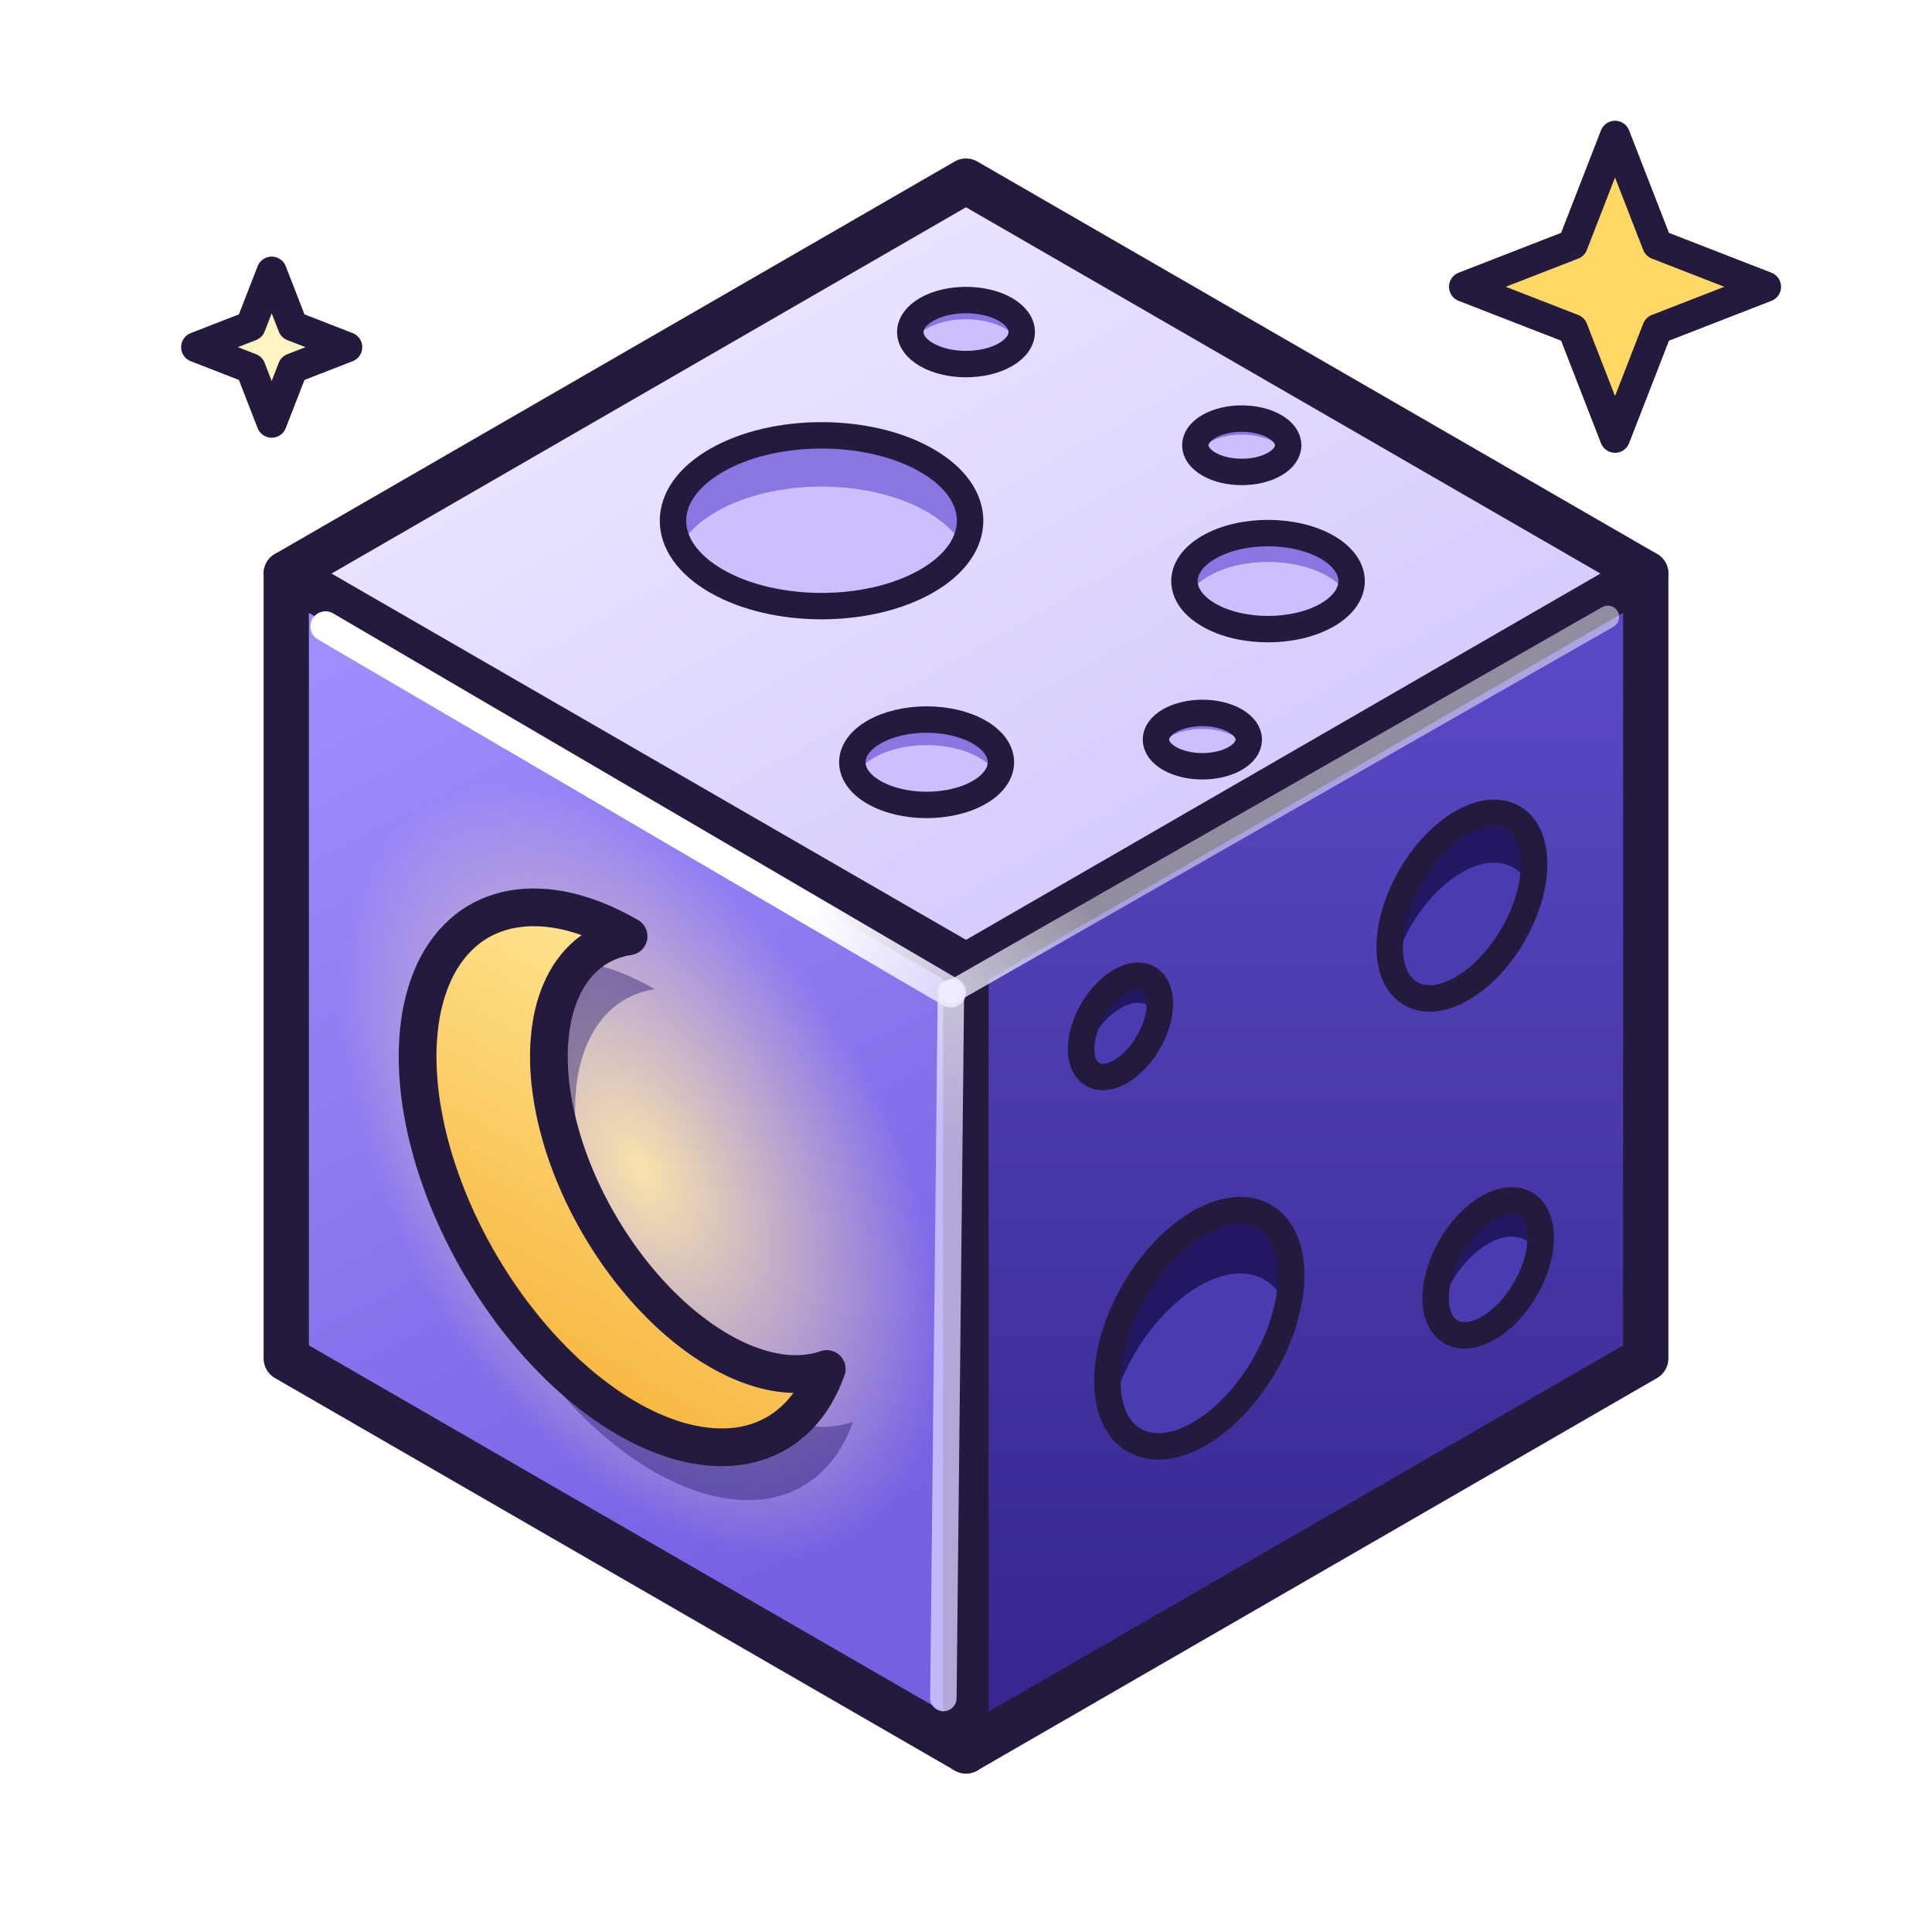
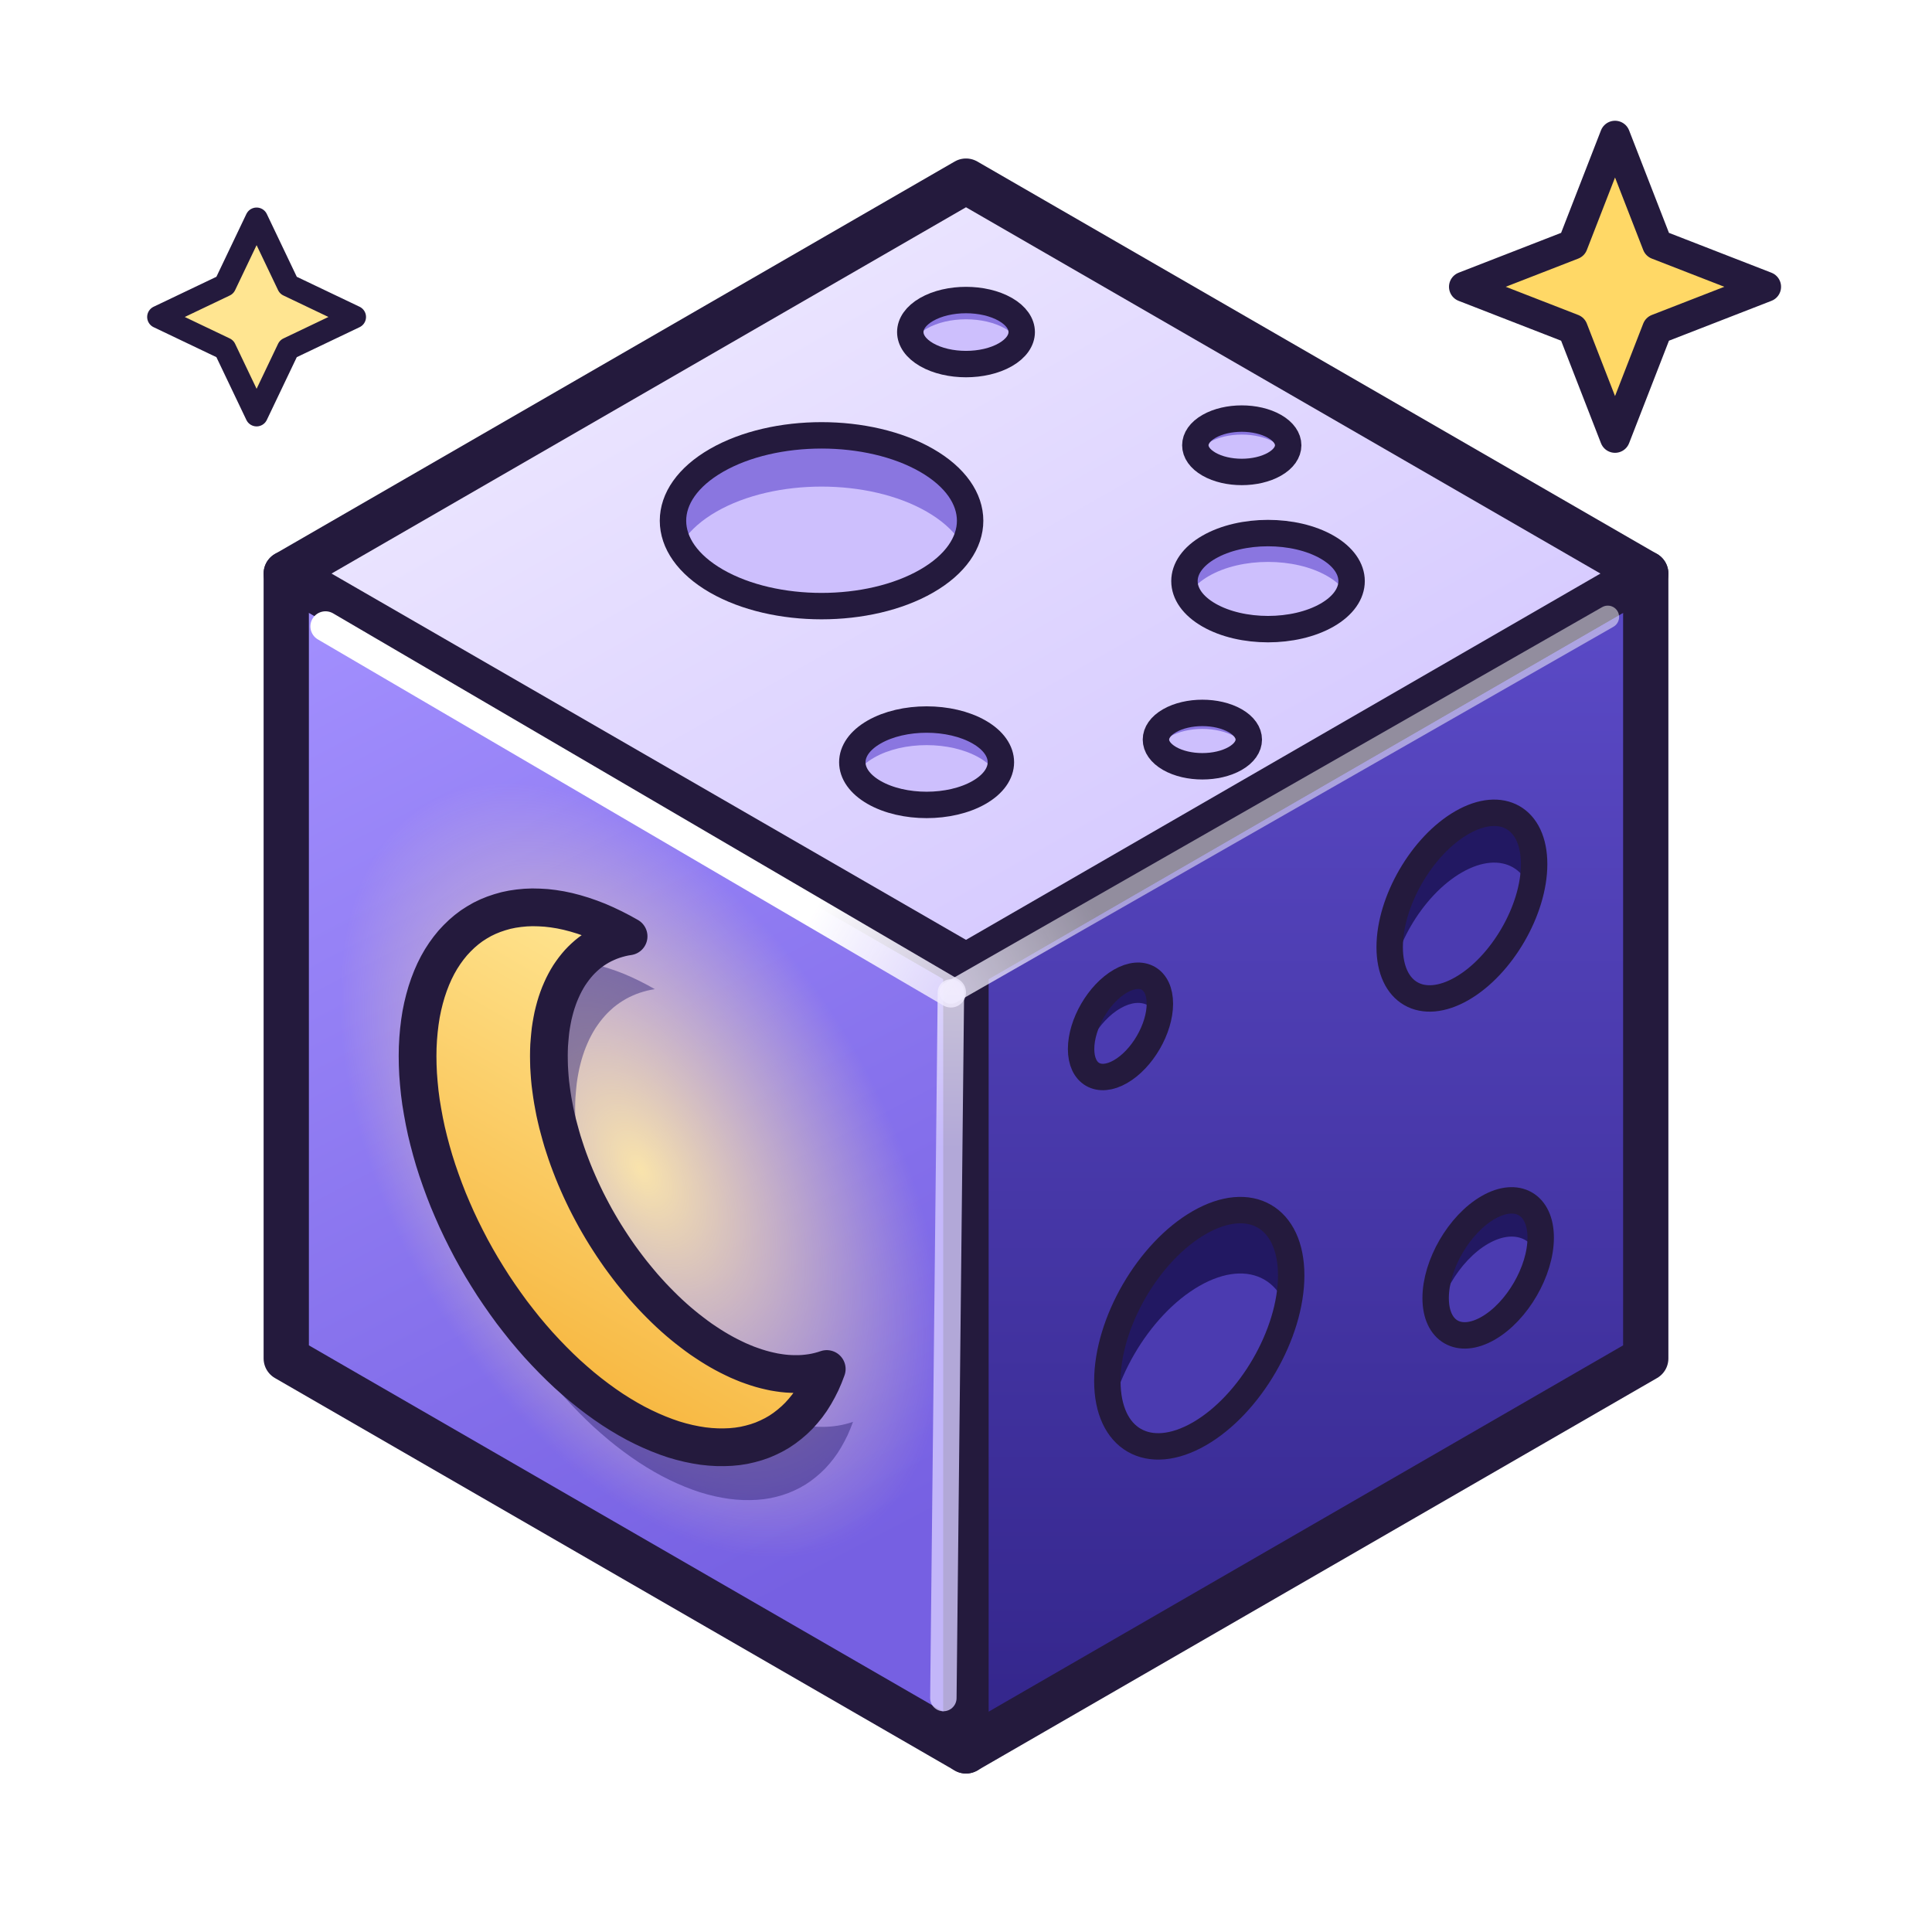
<svg xmlns="http://www.w3.org/2000/svg" viewBox="0 0 256 256" width="256" height="256">
  <defs>
    <linearGradient id="t" x1="0" y1="0" x2="1" y2="1">
      <stop offset="0" stop-color="#f4f0ff" />
      <stop offset="1" stop-color="#cdbfff" />
    </linearGradient>
    <linearGradient id="l" x1="0" y1="0" x2=".3" y2="1">
      <stop offset="0" stop-color="#a491ff" />
      <stop offset="1" stop-color="#7660e2" />
    </linearGradient>
    <linearGradient id="r" x1="0" y1="0" x2="0" y2="1">
      <stop offset="0" stop-color="#5c4bc8" />
      <stop offset="1" stop-color="#33258a" />
    </linearGradient>
    <radialGradient id="glow">
      <stop offset="0" stop-color="#ffe9a8" stop-opacity=".95" />
      <stop offset="1" stop-color="#ffe9a8" stop-opacity="0" />
    </radialGradient>
    <linearGradient id="mg" x1="0" y1="0" x2="0" y2="1">
      <stop offset="0" stop-color="#ffe591" />
      <stop offset="1" stop-color="#f7b740" />
    </linearGradient>
    <radialGradient id="sh">
      <stop offset="0" stop-color="#241a3d" stop-opacity=".4" />
      <stop offset="1" stop-color="#241a3d" stop-opacity="0" />
    </radialGradient>
    <linearGradient id="g1" gradientUnits="userSpaceOnUse" x1="126" y1="131.5" x2="43.13" y2="83">
      <stop offset="0" stop-color="#f1ecff" stop-opacity=".8" />
      <stop offset=".22" stop-color="#fff" stop-opacity="1" />
    </linearGradient>
    <linearGradient id="g2" gradientUnits="userSpaceOnUse" x1="126" y1="131.5" x2="213.04" y2="81.75">
      <stop offset="0" stop-color="#f1ecff" stop-opacity=".8" />
      <stop offset=".22" stop-color="#fff" stop-opacity="0.5" />
    </linearGradient>
    <linearGradient id="g3" gradientUnits="userSpaceOnUse" x1="126" y1="131.5" x2="125" y2="225">
      <stop offset="0" stop-color="#f1ecff" stop-opacity=".8" />
      <stop offset=".22" stop-color="#d6ccff" stop-opacity="0.8" />
    </linearGradient>
  </defs>
  <polygon points="37.93,76 128,128 128,232 37.93,180" fill="url(#l)" stroke="#241a3d" stroke-width="6" stroke-linejoin="round" />
  <polygon points="218.07,76 128,128 128,232 218.07,180" fill="url(#r)" stroke="#241a3d" stroke-width="6" stroke-linejoin="round" />
  <polygon points="128,24 218.07,76 128,128 37.93,76" fill="url(#t)" stroke="#241a3d" stroke-width="6" stroke-linejoin="round" />
  <g transform="matrix(0.87 0.5 -0.87 0.5 128 24)">
    <clipPath id="ct0">
      <circle cx="34" cy="56" r="16" />
    </clipPath>
    <circle cx="34" cy="56" r="16" fill="#8a76e0" />
    <circle cx="40.79" cy="62.79" r="16" fill="#cdbffd" clip-path="url(#ct0)" />
    <circle cx="34" cy="56" r="16" fill="none" stroke="#241a3d" stroke-width="3.5" vector-effect="non-scaling-stroke" />
    <clipPath id="ct1">
      <circle cx="76" cy="30" r="9" />
    </clipPath>
    <circle cx="76" cy="30" r="9" fill="#8a76e0" />
    <circle cx="79.82" cy="33.82" r="9" fill="#cdbffd" clip-path="url(#ct1)" />
    <circle cx="76" cy="30" r="9" fill="none" stroke="#241a3d" stroke-width="3.5" vector-effect="non-scaling-stroke" />
    <clipPath id="ct2">
      <circle cx="74" cy="80" r="8" />
    </clipPath>
    <circle cx="74" cy="80" r="8" fill="#8a76e0" />
    <circle cx="77.39" cy="83.39" r="8" fill="#cdbffd" clip-path="url(#ct2)" />
    <circle cx="74" cy="80" r="8" fill="none" stroke="#241a3d" stroke-width="3.5" vector-effect="non-scaling-stroke" />
    <clipPath id="ct3">
      <circle cx="20" cy="20" r="6" />
    </clipPath>
    <circle cx="20" cy="20" r="6" fill="#8a76e0" />
    <circle cx="22.55" cy="22.55" r="6" fill="#cdbffd" clip-path="url(#ct3)" />
    <circle cx="20" cy="20" r="6" fill="none" stroke="#241a3d" stroke-width="3.5" vector-effect="non-scaling-stroke" />
    <clipPath id="ct4">
      <circle cx="56" cy="14" r="5" />
    </clipPath>
    <circle cx="56" cy="14" r="5" fill="#8a76e0" />
    <circle cx="58.12" cy="16.12" r="5" fill="#cdbffd" clip-path="url(#ct4)" />
    <circle cx="56" cy="14" r="5" fill="none" stroke="#241a3d" stroke-width="3.5" vector-effect="non-scaling-stroke" />
    <clipPath id="ct5">
      <circle cx="92" cy="56" r="5" />
    </clipPath>
    <circle cx="92" cy="56" r="5" fill="#8a76e0" />
    <circle cx="94.12" cy="58.12" r="5" fill="#cdbffd" clip-path="url(#ct5)" />
    <circle cx="92" cy="56" r="5" fill="none" stroke="#241a3d" stroke-width="3.5" vector-effect="non-scaling-stroke" />
  </g>
  <g transform="matrix(-0.87 0.5 0 1 218.07 76)">
    <clipPath id="cr0">
      <circle cx="28" cy="30" r="11" />
    </clipPath>
    <circle cx="28" cy="30" r="11" fill="#221862" />
    <circle cx="28" cy="36.6" r="11" fill="#4b3bb0" clip-path="url(#cr0)" />
    <circle cx="28" cy="30" r="11" fill="none" stroke="#241a3d" stroke-width="3.5" vector-effect="non-scaling-stroke" />
    <clipPath id="cr1">
      <circle cx="68" cy="66" r="14" />
    </clipPath>
    <circle cx="68" cy="66" r="14" fill="#221862" />
    <circle cx="68" cy="74.4" r="14" fill="#4b3bb0" clip-path="url(#cr1)" />
    <circle cx="68" cy="66" r="14" fill="none" stroke="#241a3d" stroke-width="3.5" vector-effect="non-scaling-stroke" />
    <clipPath id="cr2">
      <circle cx="80" cy="20" r="6" />
    </clipPath>
    <circle cx="80" cy="20" r="6" fill="#221862" />
    <circle cx="80" cy="23.6" r="6" fill="#4b3bb0" clip-path="url(#cr2)" />
    <circle cx="80" cy="20" r="6" fill="none" stroke="#241a3d" stroke-width="3.5" vector-effect="non-scaling-stroke" />
    <clipPath id="cr3">
      <circle cx="24" cy="80" r="8" />
    </clipPath>
    <circle cx="24" cy="80" r="8" fill="#221862" />
    <circle cx="24" cy="84.8" r="8" fill="#4b3bb0" clip-path="url(#cr3)" />
    <circle cx="24" cy="80" r="8" fill="none" stroke="#241a3d" stroke-width="3.5" vector-effect="non-scaling-stroke" />
  </g>
  <g transform="matrix(0.87 0.5 0 1 37.93 76)">
    <circle cx="54" cy="52" r="46" fill="url(#glow)" />
  </g>
  <g transform="matrix(0.87 0.5 0 1 37.93 76)">
    <path d="M82.32 64.24 L81.92 65.35 L81.49 66.43 L81.01 67.5 L80.5 68.55 L79.95 69.59 L79.36 70.6 L78.73 71.59 L78.07 72.56 L77.37 73.5 L76.64 74.41 L75.88 75.3 L75.09 76.16 L74.26 76.99 L73.4 77.79 L72.52 78.56 L71.61 79.29 L70.67 79.99 L69.71 80.66 L68.72 81.29 L67.71 81.88 L66.68 82.43 L65.63 82.95 L64.56 83.43 L63.48 83.87 L62.37 84.27 L61.26 84.63 L60.13 84.95 L59 85.23 L57.85 85.46 L56.69 85.65 L55.53 85.8 L54.37 85.91 L53.2 85.98 L52.03 86 L50.86 85.98 L49.69 85.92 L48.52 85.81 L47.36 85.66 L46.2 85.47 L45.06 85.24 L43.92 84.96 L42.79 84.65 L41.68 84.29 L40.58 83.89 L39.49 83.45 L38.42 82.98 L37.37 82.46 L36.34 81.91 L35.33 81.31 L34.34 80.69 L33.38 80.02 L32.44 79.32 L31.52 78.59 L30.64 77.82 L29.78 77.03 L28.95 76.2 L28.15 75.34 L27.39 74.45 L26.66 73.54 L25.96 72.6 L25.3 71.63 L24.67 70.65 L24.08 69.63 L23.53 68.6 L23.01 67.55 L22.53 66.48 L22.1 65.4 L21.7 64.29 L21.34 63.18 L21.03 62.05 L20.76 60.91 L20.52 59.77 L20.33 58.61 L20.19 57.45 L20.08 56.28 L20.02 55.11 L20 53.94 L20.02 52.77 L20.09 51.6 L20.2 50.44 L20.35 49.28 L20.54 48.12 L20.78 46.97 L21.06 45.84 L21.38 44.71 L21.74 43.6 L22.14 42.5 L22.58 41.41 L23.06 40.34 L23.58 39.29 L24.14 38.26 L24.73 37.26 L25.36 36.27 L26.03 35.31 L26.73 34.37 L27.46 33.46 L28.23 32.57 L29.03 31.72 L29.86 30.89 L30.72 30.1 L31.61 29.34 L32.53 28.61 L33.47 27.91 L34.44 27.25 L35.43 26.63 L36.44 26.04 L37.47 25.49 L38.53 24.98 L39.6 24.5 L40.68 24.07 L41.79 23.67 L42.9 23.32 L44.03 23.01 L45.17 22.74 L46.32 22.51 L47.47 22.32 L48.64 22.18 L49.8 22.08 L50.97 22.02 L52.14 22 L51.55 22.38 L50.97 22.78 L50.4 23.2 L49.84 23.63 L49.29 24.08 L48.76 24.54 L48.24 25.01 L47.73 25.5 L47.23 26.01 L46.75 26.52 L46.28 27.05 L45.83 27.59 L45.39 28.15 L44.97 28.71 L44.56 29.29 L44.17 29.88 L43.8 30.47 L43.44 31.08 L43.09 31.7 L42.77 32.32 L42.46 32.96 L42.17 33.6 L41.9 34.25 L41.64 34.91 L41.4 35.58 L41.18 36.25 L40.98 36.92 L40.8 37.6 L40.63 38.29 L40.49 38.98 L40.36 39.68 L40.25 40.37 L40.17 41.07 L40.1 41.78 L40.04 42.48 L40.01 43.19 L40 43.89 L40.01 44.6 L40.03 45.3 L40.08 46.01 L40.14 46.71 L40.22 47.41 L40.33 48.11 L40.45 48.8 L40.59 49.5 L40.75 50.18 L40.92 50.87 L41.12 51.55 L41.33 52.22 L41.57 52.88 L41.82 53.55 L42.08 54.2 L42.37 54.84 L42.67 55.48 L42.99 56.11 L43.33 56.73 L43.68 57.34 L44.05 57.94 L44.44 58.53 L44.84 59.11 L45.26 59.68 L45.69 60.24 L46.14 60.78 L46.61 61.32 L47.08 61.84 L47.57 62.34 L48.08 62.84 L48.6 63.32 L49.13 63.78 L49.67 64.23 L50.23 64.67 L50.79 65.09 L51.37 65.49 L51.96 65.88 L52.56 66.26 L53.17 66.61 L53.79 66.95 L54.41 67.28 L55.05 67.58 L55.69 67.87 L56.35 68.14 L57 68.39 L57.67 68.63 L58.34 68.85 L59.02 69.05 L59.7 69.23 L60.39 69.39 L61.08 69.53 L61.78 69.65 L62.47 69.76 L63.17 69.85 L63.88 69.91 L64.58 69.96 L65.29 69.99 L65.99 70 L66.7 69.99 L67.4 69.96 L68.11 69.91 L68.81 69.85 L69.51 69.76 L70.21 69.66 L70.9 69.53 L71.59 69.39 L72.28 69.23 L72.96 69.05 L73.64 68.85 L74.31 68.64 L74.98 68.4 L75.64 68.15 L76.29 67.88 L76.93 67.59 L77.57 67.28 L78.2 66.96 L78.82 66.62 L79.43 66.26 L80.03 65.89 L80.62 65.5 L81.19 65.1 L81.76 64.68Z" transform="translate(4 5)" fill="#2a1f72" opacity=".45" />
    <path d="M82.32 64.24 L81.92 65.35 L81.49 66.43 L81.01 67.5 L80.5 68.55 L79.95 69.59 L79.36 70.6 L78.73 71.59 L78.07 72.56 L77.37 73.5 L76.64 74.41 L75.88 75.3 L75.09 76.16 L74.26 76.99 L73.4 77.79 L72.52 78.56 L71.61 79.29 L70.67 79.99 L69.71 80.66 L68.72 81.29 L67.71 81.88 L66.68 82.43 L65.63 82.95 L64.56 83.43 L63.48 83.87 L62.37 84.27 L61.26 84.63 L60.13 84.95 L59 85.23 L57.85 85.46 L56.69 85.65 L55.53 85.8 L54.37 85.91 L53.2 85.98 L52.03 86 L50.86 85.98 L49.69 85.92 L48.52 85.81 L47.36 85.66 L46.2 85.47 L45.06 85.24 L43.92 84.96 L42.79 84.65 L41.68 84.29 L40.58 83.89 L39.49 83.45 L38.42 82.98 L37.37 82.46 L36.34 81.91 L35.33 81.31 L34.34 80.69 L33.38 80.02 L32.44 79.32 L31.52 78.59 L30.64 77.82 L29.78 77.03 L28.95 76.2 L28.15 75.34 L27.39 74.45 L26.66 73.54 L25.96 72.6 L25.3 71.63 L24.67 70.65 L24.08 69.63 L23.53 68.6 L23.01 67.55 L22.53 66.48 L22.1 65.4 L21.7 64.29 L21.34 63.18 L21.03 62.05 L20.76 60.91 L20.52 59.77 L20.33 58.61 L20.19 57.45 L20.08 56.28 L20.02 55.11 L20 53.94 L20.02 52.77 L20.09 51.6 L20.2 50.44 L20.35 49.28 L20.54 48.12 L20.78 46.97 L21.06 45.84 L21.38 44.71 L21.74 43.6 L22.14 42.5 L22.58 41.41 L23.06 40.34 L23.58 39.29 L24.14 38.26 L24.73 37.26 L25.36 36.27 L26.03 35.31 L26.73 34.37 L27.46 33.46 L28.23 32.57 L29.03 31.72 L29.86 30.89 L30.72 30.1 L31.61 29.34 L32.53 28.61 L33.47 27.91 L34.44 27.25 L35.43 26.63 L36.44 26.04 L37.47 25.49 L38.53 24.98 L39.6 24.5 L40.68 24.07 L41.79 23.67 L42.9 23.32 L44.03 23.01 L45.17 22.74 L46.32 22.51 L47.47 22.32 L48.64 22.18 L49.8 22.08 L50.97 22.02 L52.14 22 L51.55 22.38 L50.97 22.78 L50.4 23.2 L49.84 23.63 L49.29 24.08 L48.76 24.54 L48.24 25.01 L47.73 25.5 L47.23 26.01 L46.75 26.52 L46.28 27.05 L45.83 27.59 L45.39 28.15 L44.97 28.71 L44.56 29.29 L44.17 29.88 L43.8 30.47 L43.44 31.08 L43.09 31.7 L42.77 32.32 L42.46 32.96 L42.17 33.6 L41.9 34.25 L41.64 34.91 L41.4 35.58 L41.18 36.25 L40.98 36.92 L40.8 37.6 L40.63 38.29 L40.49 38.98 L40.36 39.68 L40.25 40.37 L40.17 41.07 L40.1 41.78 L40.04 42.48 L40.01 43.19 L40 43.89 L40.01 44.6 L40.03 45.3 L40.08 46.01 L40.14 46.71 L40.22 47.41 L40.33 48.11 L40.45 48.8 L40.59 49.5 L40.75 50.18 L40.92 50.87 L41.12 51.55 L41.33 52.22 L41.57 52.88 L41.82 53.55 L42.08 54.2 L42.37 54.84 L42.67 55.48 L42.99 56.11 L43.33 56.73 L43.68 57.34 L44.05 57.94 L44.44 58.53 L44.84 59.11 L45.26 59.68 L45.69 60.24 L46.14 60.78 L46.61 61.32 L47.08 61.84 L47.57 62.34 L48.08 62.84 L48.6 63.32 L49.13 63.78 L49.67 64.23 L50.23 64.67 L50.79 65.09 L51.37 65.49 L51.96 65.88 L52.56 66.26 L53.17 66.61 L53.79 66.95 L54.41 67.28 L55.05 67.58 L55.69 67.87 L56.35 68.14 L57 68.39 L57.67 68.63 L58.34 68.85 L59.02 69.05 L59.7 69.23 L60.39 69.39 L61.08 69.53 L61.78 69.65 L62.47 69.76 L63.17 69.85 L63.88 69.91 L64.58 69.96 L65.29 69.99 L65.99 70 L66.7 69.99 L67.4 69.96 L68.11 69.91 L68.81 69.85 L69.51 69.76 L70.21 69.66 L70.9 69.53 L71.59 69.39 L72.28 69.23 L72.96 69.05 L73.64 68.85 L74.31 68.64 L74.98 68.4 L75.64 68.15 L76.29 67.88 L76.93 67.59 L77.57 67.28 L78.2 66.96 L78.82 66.62 L79.43 66.26 L80.03 65.89 L80.62 65.5 L81.19 65.1 L81.76 64.68Z" fill="url(#mg)" stroke="#241a3d" stroke-width="5" stroke-linejoin="round" vector-effect="non-scaling-stroke" />
  </g>
  <polyline points="126,131.5 213.04,81.75" stroke="url(#g2)" stroke-width="3" stroke-linecap="round" />
  <polyline points="126,131.5 125,225" stroke="url(#g3)" stroke-width="3.5" stroke-linecap="round" />
  <polyline points="126,131.5 43.13,83" stroke="url(#g1)" stroke-width="4" stroke-linecap="round" />
  <polygon points="214,18 219.6,32.4 234,38 219.6,43.6 214,58 208.4,43.6 194,38 208.4,32.4" fill="#ffd866" stroke="#241a3d" stroke-width="4" stroke-linejoin="round" />
-   <polygon points="36,36 38.8,43.2 46,46 38.8,48.8 36,56 33.2,48.8 26,46 33.2,43.2" fill="#fff4c2" stroke="#241a3d" stroke-width="4" stroke-linejoin="round" />
+   <polygon points="34,29 38.2,37.8 47,42 38.2,46.2 34,55 29.8,46.2 21,42 29.8,37.8" fill="#ffe591" stroke="#241a3d" stroke-width="3" stroke-linejoin="round" />
</svg>
